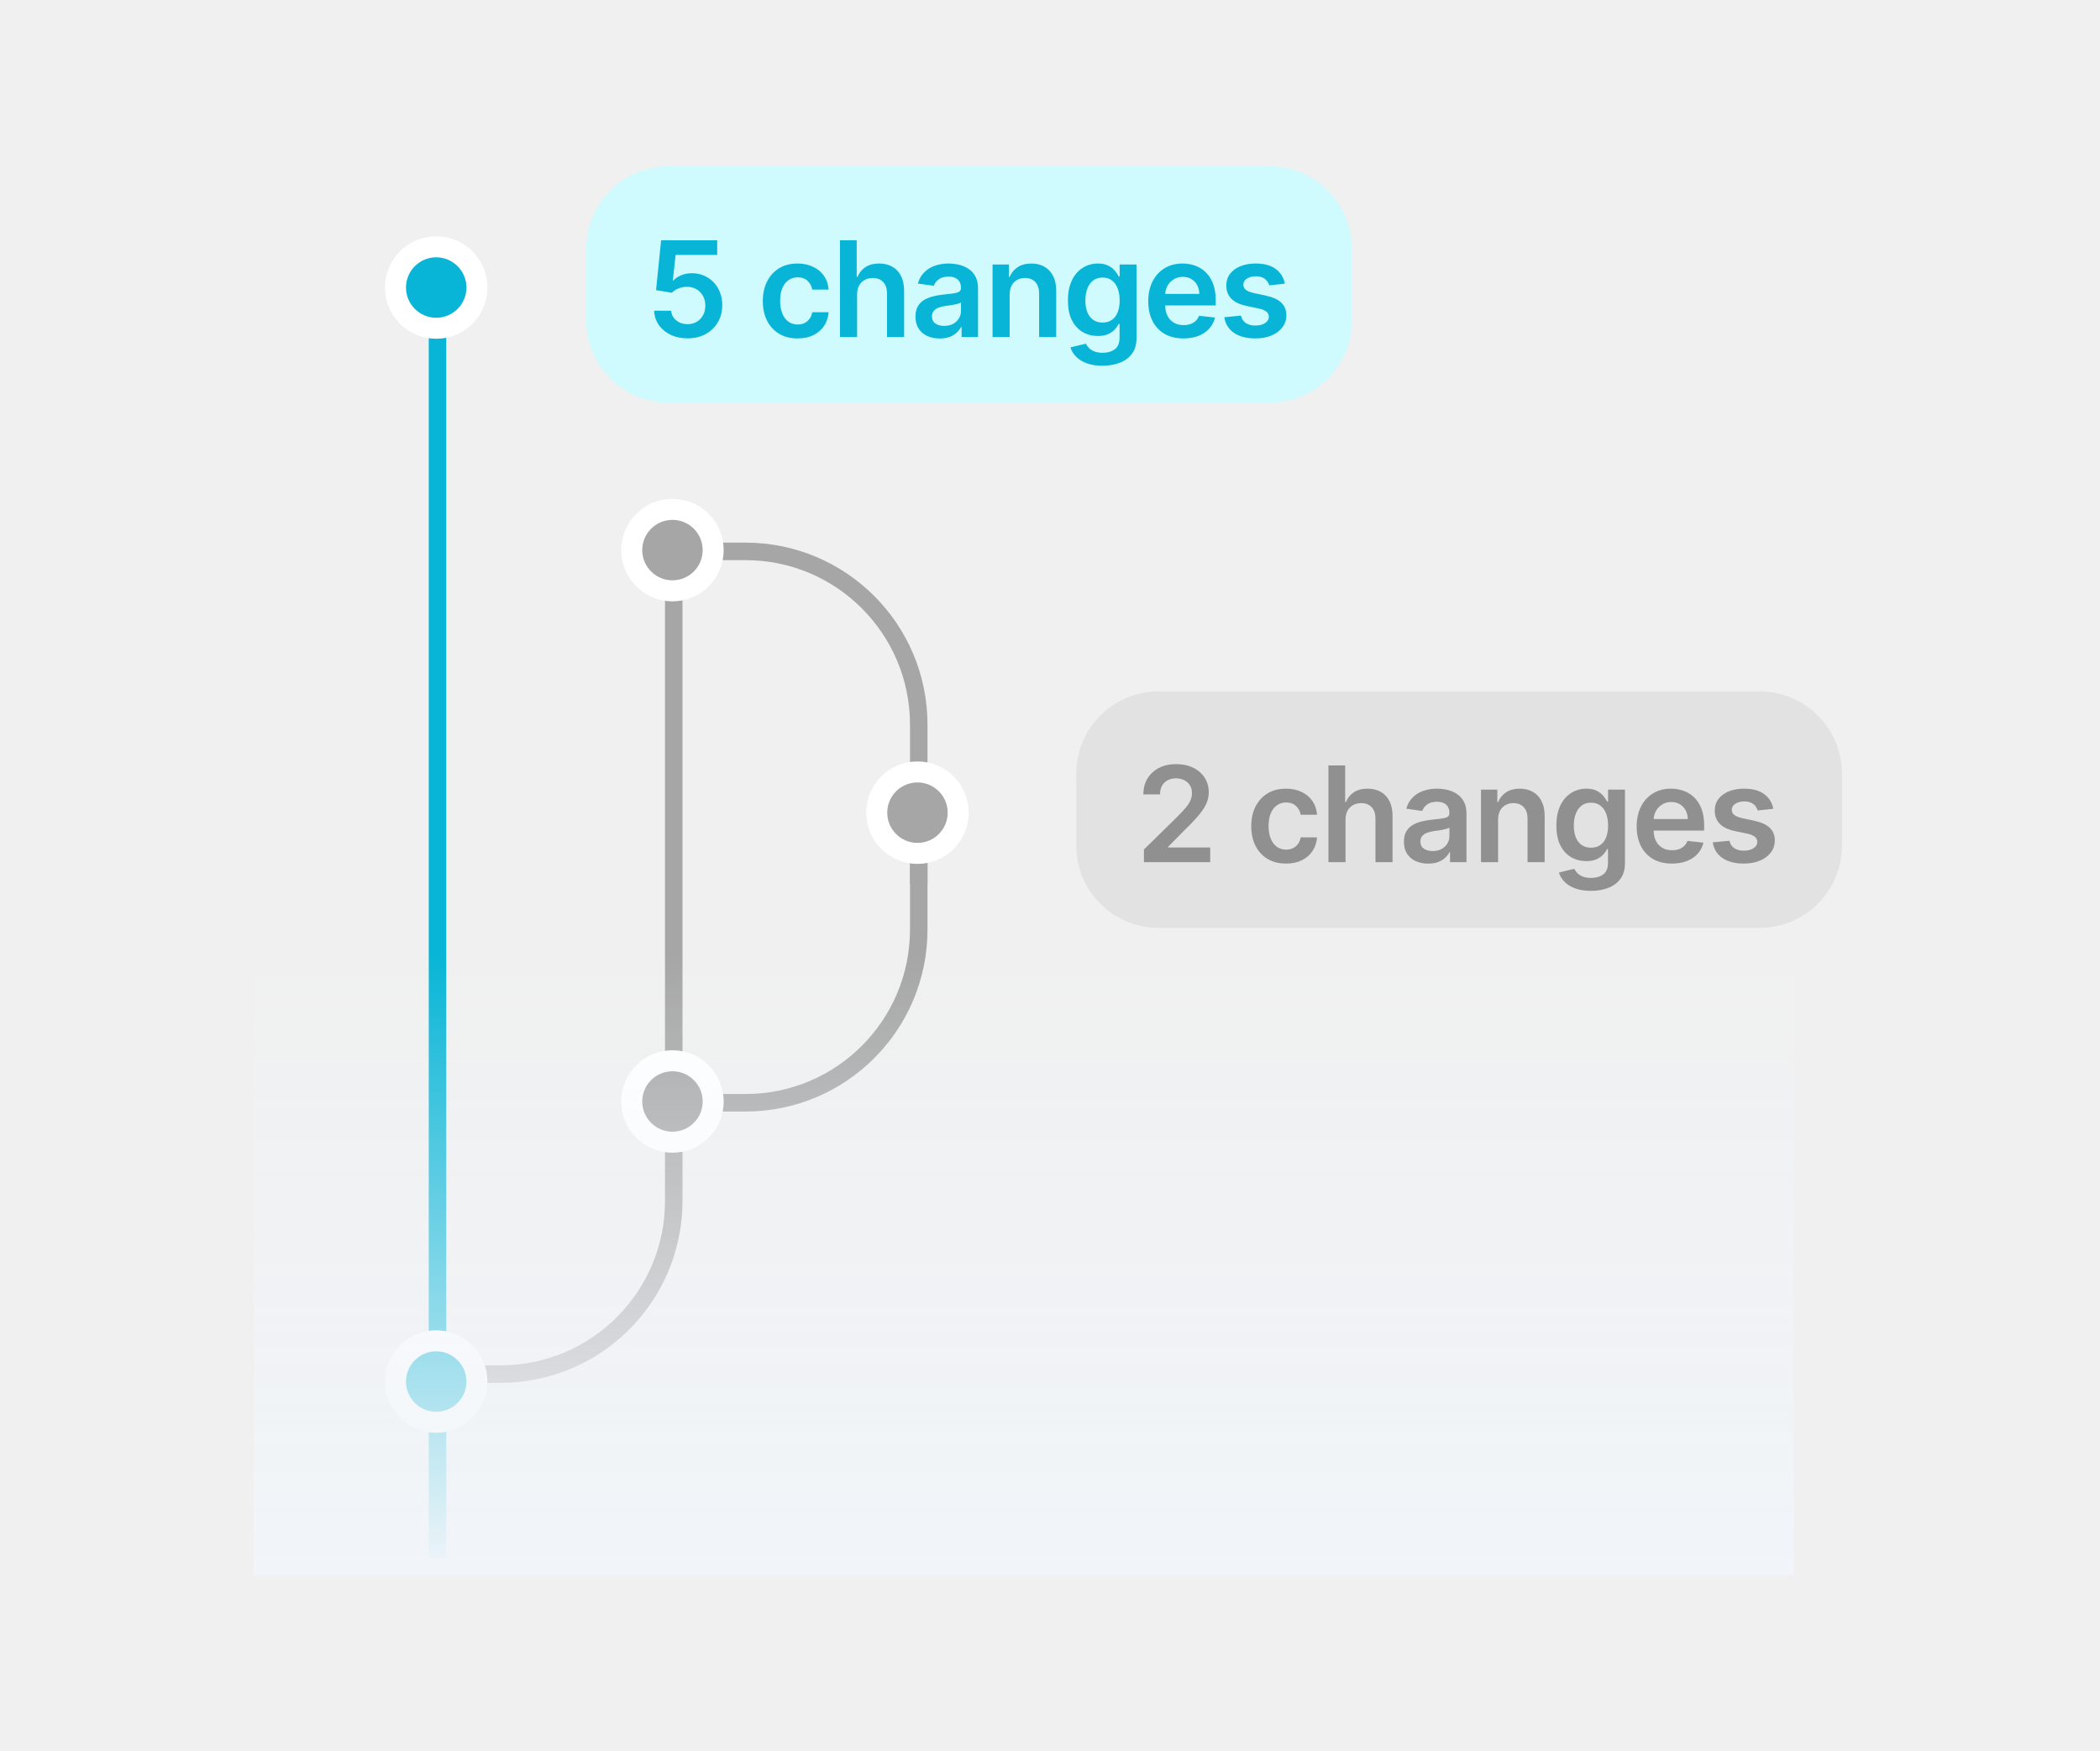
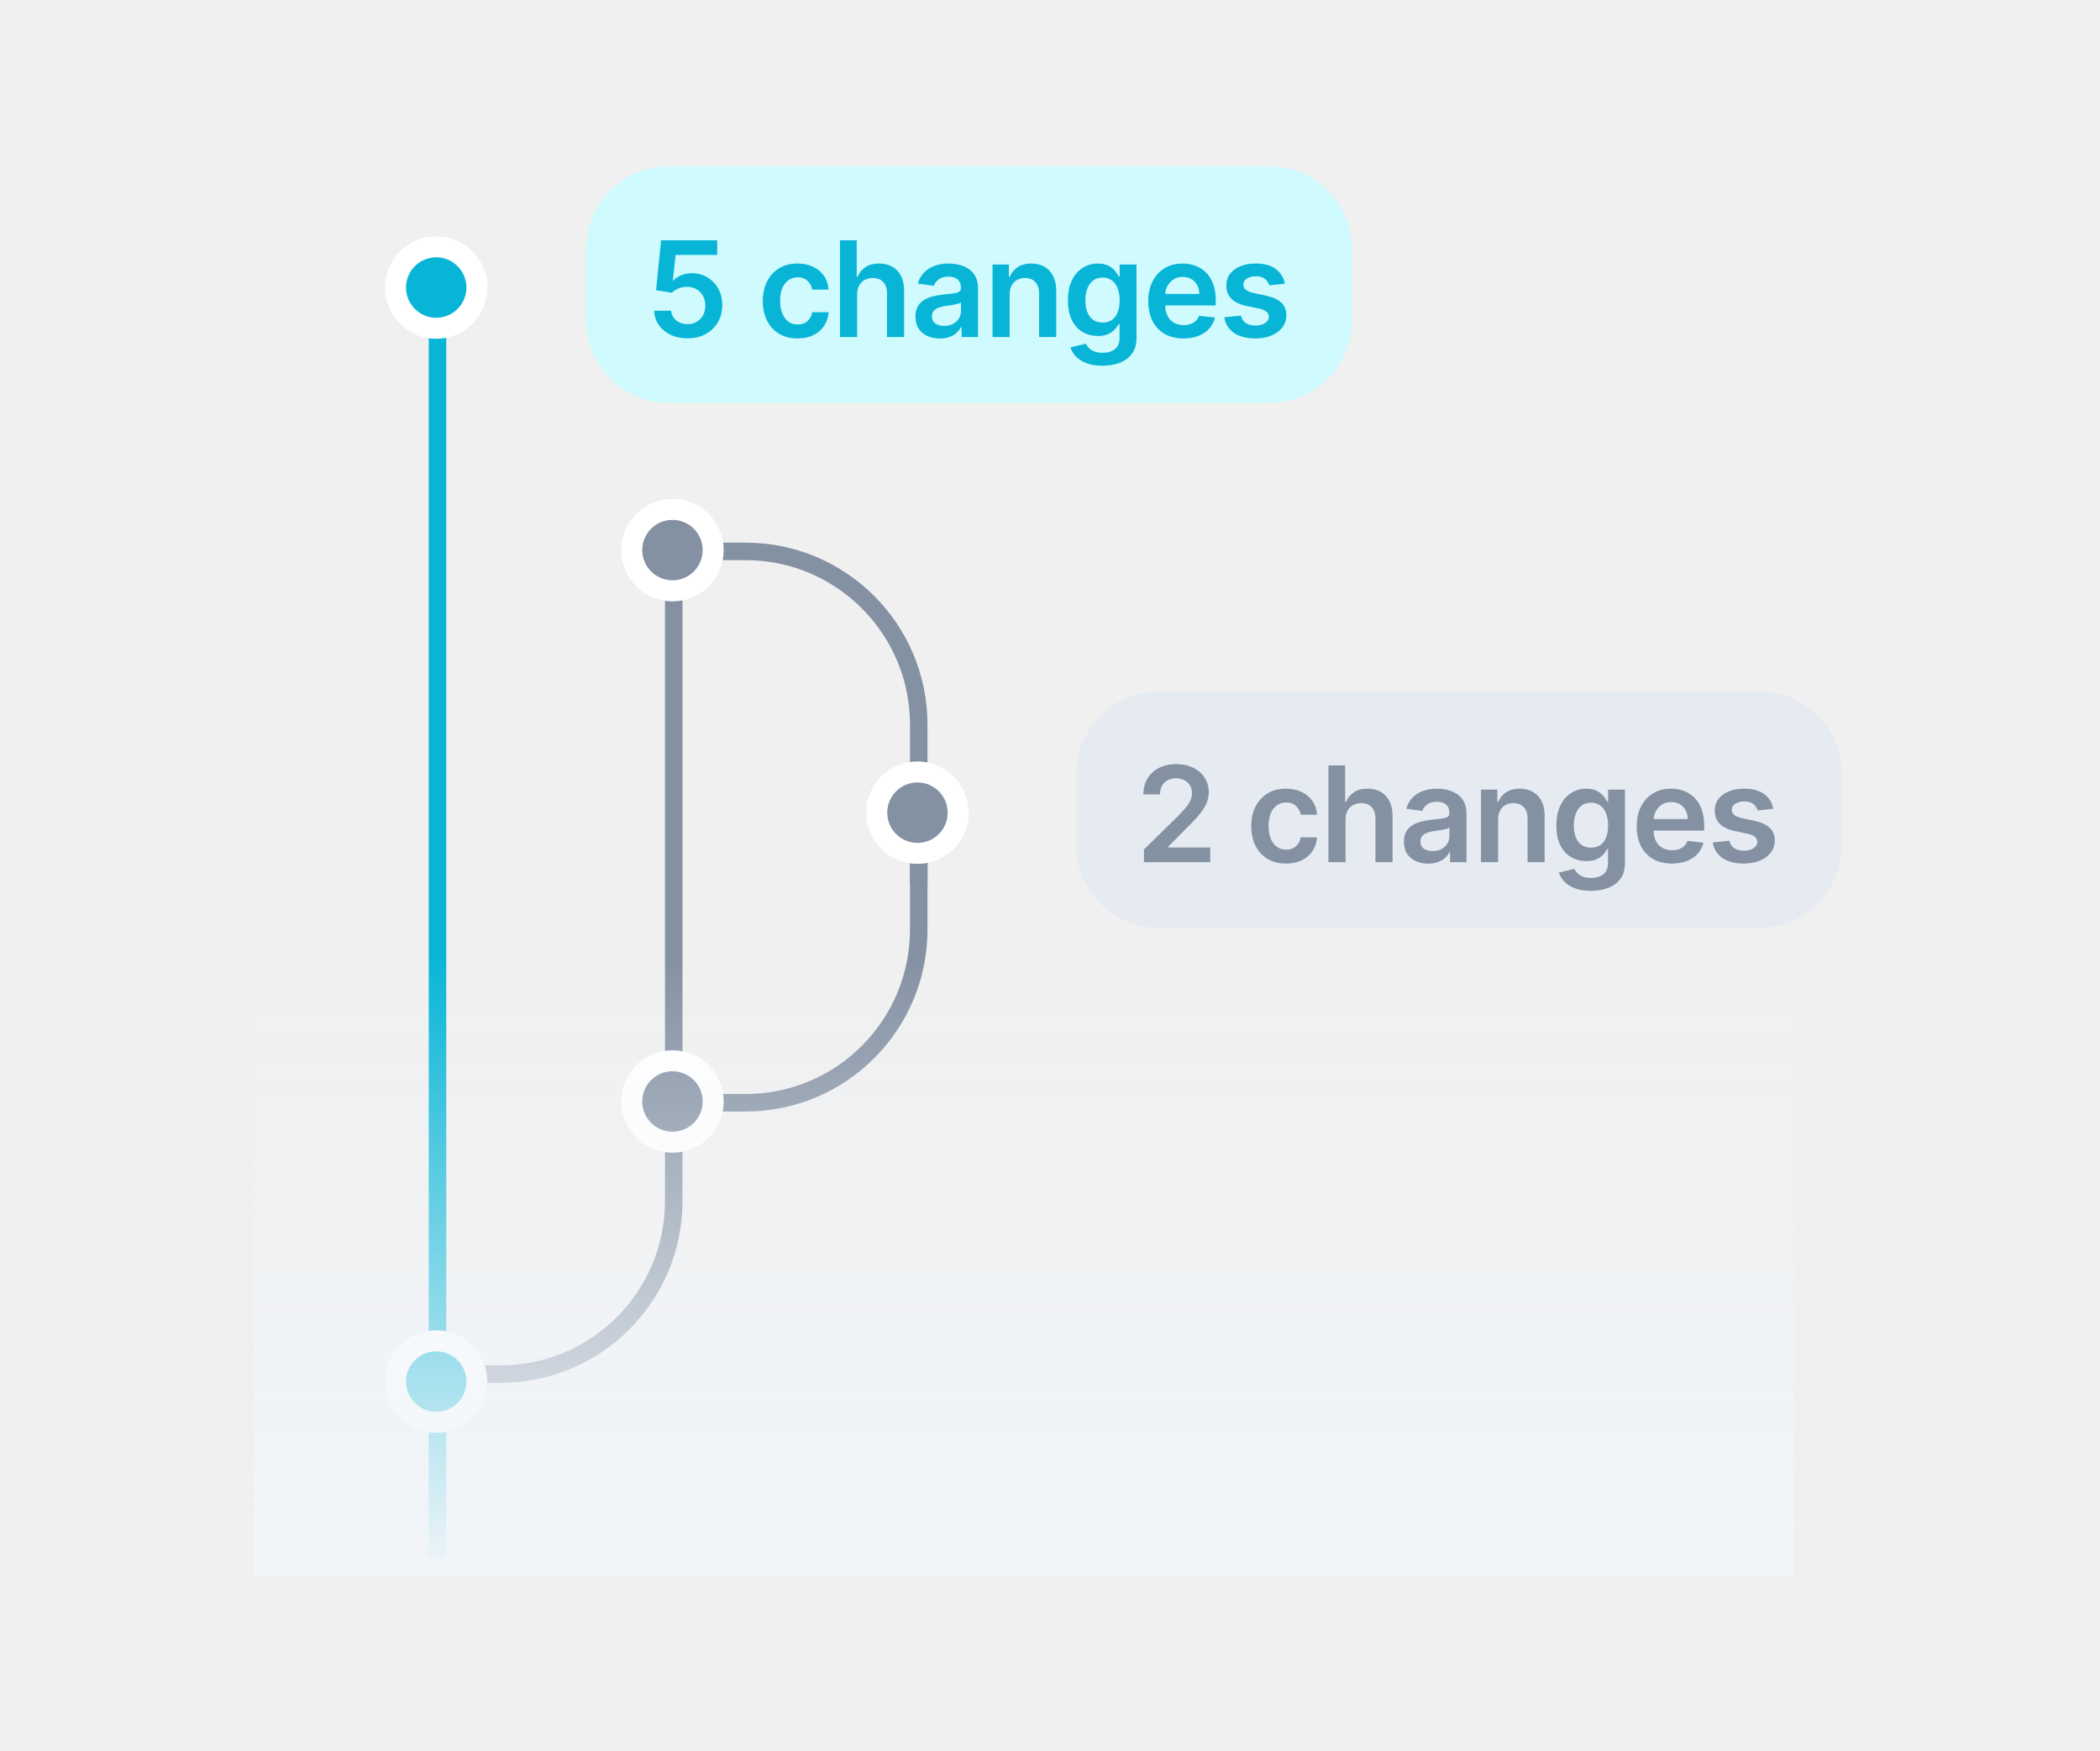
<svg xmlns="http://www.w3.org/2000/svg" width="240" height="200" viewBox="0 0 240 200" fill="none">
  <rect x="67" y="19" width="87.507" height="27.013" rx="9.406" fill="#CFFAFE" />
  <path d="M78.577 38.658C77.858 38.658 77.214 38.523 76.646 38.253C76.077 37.98 75.626 37.605 75.291 37.13C74.96 36.656 74.784 36.112 74.762 35.501H76.705C76.741 35.954 76.937 36.325 77.293 36.612C77.649 36.897 78.077 37.039 78.577 37.039C78.969 37.039 79.318 36.949 79.624 36.769C79.93 36.589 80.171 36.339 80.347 36.019C80.523 35.699 80.61 35.334 80.606 34.924C80.61 34.506 80.522 34.136 80.342 33.812C80.162 33.488 79.915 33.235 79.603 33.051C79.29 32.864 78.93 32.771 78.523 32.771C78.192 32.767 77.867 32.828 77.547 32.954C77.227 33.08 76.973 33.245 76.786 33.45L74.978 33.154L75.556 27.456H81.966V29.128H77.212L76.894 32.058H76.959C77.164 31.817 77.453 31.618 77.827 31.459C78.201 31.298 78.612 31.217 79.058 31.217C79.727 31.217 80.324 31.375 80.849 31.692C81.374 32.004 81.788 32.436 82.09 32.986C82.392 33.537 82.543 34.166 82.543 34.875C82.543 35.605 82.374 36.256 82.036 36.828C81.702 37.397 81.236 37.845 80.639 38.172C80.045 38.496 79.358 38.658 78.577 38.658ZM91.149 38.668C90.322 38.668 89.611 38.487 89.018 38.123C88.428 37.76 87.973 37.258 87.653 36.618C87.336 35.974 87.178 35.233 87.178 34.395C87.178 33.553 87.34 32.81 87.663 32.166C87.987 31.519 88.444 31.015 89.034 30.655C89.627 30.292 90.329 30.11 91.138 30.11C91.811 30.11 92.406 30.235 92.924 30.483C93.446 30.727 93.861 31.075 94.171 31.524C94.48 31.97 94.656 32.492 94.7 33.089H92.832C92.757 32.69 92.577 32.357 92.293 32.091C92.012 31.821 91.636 31.686 91.165 31.686C90.766 31.686 90.415 31.794 90.113 32.01C89.811 32.222 89.575 32.528 89.406 32.927C89.241 33.326 89.158 33.805 89.158 34.362C89.158 34.927 89.241 35.413 89.406 35.819C89.572 36.222 89.804 36.533 90.102 36.753C90.404 36.969 90.759 37.077 91.165 37.077C91.453 37.077 91.71 37.023 91.937 36.915C92.167 36.803 92.359 36.643 92.514 36.434C92.669 36.226 92.775 35.972 92.832 35.674H94.7C94.653 36.26 94.48 36.78 94.181 37.233C93.883 37.683 93.476 38.035 92.962 38.291C92.448 38.542 91.843 38.668 91.149 38.668ZM97.953 33.65V38.507H95.999V27.456H97.91V31.627H98.007C98.201 31.159 98.501 30.79 98.908 30.521C99.318 30.247 99.84 30.11 100.473 30.11C101.048 30.11 101.55 30.231 101.978 30.472C102.406 30.713 102.737 31.066 102.971 31.53C103.208 31.994 103.327 32.56 103.327 33.229V38.507H101.374V33.532C101.374 32.974 101.23 32.54 100.942 32.231C100.658 31.918 100.259 31.762 99.744 31.762C99.399 31.762 99.09 31.837 98.816 31.988C98.546 32.136 98.334 32.35 98.179 32.63C98.028 32.911 97.953 33.251 97.953 33.65ZM107.399 38.674C106.874 38.674 106.401 38.58 105.98 38.393C105.563 38.203 105.232 37.922 104.987 37.551C104.746 37.181 104.626 36.724 104.626 36.181C104.626 35.713 104.712 35.327 104.885 35.021C105.057 34.715 105.293 34.47 105.592 34.287C105.89 34.103 106.227 33.965 106.601 33.871C106.978 33.774 107.369 33.704 107.772 33.661C108.257 33.611 108.651 33.566 108.953 33.526C109.255 33.483 109.475 33.418 109.612 33.332C109.752 33.242 109.822 33.103 109.822 32.916V32.884C109.822 32.477 109.702 32.163 109.461 31.94C109.219 31.717 108.872 31.605 108.419 31.605C107.941 31.605 107.561 31.709 107.281 31.918C107.004 32.127 106.817 32.373 106.719 32.657L104.896 32.398C105.039 31.895 105.277 31.474 105.608 31.136C105.939 30.794 106.343 30.538 106.822 30.369C107.3 30.197 107.829 30.11 108.408 30.11C108.808 30.11 109.205 30.157 109.601 30.251C109.997 30.344 110.358 30.499 110.685 30.715C111.013 30.927 111.275 31.217 111.473 31.584C111.675 31.951 111.775 32.409 111.775 32.959V38.507H109.898V37.368H109.833C109.714 37.598 109.547 37.814 109.331 38.015C109.119 38.213 108.851 38.373 108.527 38.496C108.207 38.614 107.831 38.674 107.399 38.674ZM107.906 37.238C108.299 37.238 108.639 37.161 108.926 37.006C109.214 36.848 109.435 36.639 109.59 36.38C109.748 36.121 109.827 35.839 109.827 35.533V34.557C109.766 34.607 109.662 34.654 109.514 34.697C109.371 34.74 109.209 34.778 109.029 34.81C108.849 34.843 108.671 34.871 108.495 34.897C108.318 34.922 108.165 34.943 108.036 34.961C107.745 35.001 107.484 35.066 107.254 35.156C107.023 35.246 106.842 35.371 106.709 35.533C106.576 35.692 106.509 35.897 106.509 36.148C106.509 36.508 106.64 36.78 106.903 36.963C107.165 37.147 107.5 37.238 107.906 37.238ZM115.389 33.65V38.507H113.436V30.218H115.303V31.627H115.4C115.59 31.163 115.894 30.794 116.312 30.521C116.732 30.247 117.252 30.11 117.871 30.11C118.443 30.11 118.941 30.233 119.366 30.477C119.794 30.722 120.125 31.076 120.358 31.54C120.596 32.004 120.713 32.567 120.709 33.229V38.507H118.756V33.532C118.756 32.977 118.612 32.544 118.324 32.231C118.04 31.918 117.646 31.762 117.143 31.762C116.801 31.762 116.497 31.837 116.231 31.988C115.968 32.136 115.761 32.35 115.61 32.63C115.463 32.911 115.389 33.251 115.389 33.65ZM125.995 41.787C125.294 41.787 124.691 41.692 124.188 41.501C123.684 41.314 123.28 41.062 122.974 40.746C122.668 40.429 122.456 40.078 122.337 39.694L124.096 39.267C124.175 39.429 124.29 39.589 124.441 39.748C124.593 39.909 124.796 40.042 125.051 40.147C125.31 40.255 125.636 40.309 126.028 40.309C126.582 40.309 127.04 40.174 127.404 39.904C127.767 39.638 127.949 39.199 127.949 38.587V37.017H127.852C127.751 37.219 127.603 37.425 127.409 37.638C127.219 37.85 126.965 38.028 126.648 38.172C126.335 38.316 125.941 38.388 125.467 38.388C124.83 38.388 124.253 38.239 123.735 37.94C123.22 37.638 122.81 37.188 122.504 36.591C122.202 35.99 122.051 35.238 122.051 34.336C122.051 33.425 122.202 32.657 122.504 32.031C122.81 31.402 123.222 30.925 123.74 30.602C124.258 30.274 124.835 30.11 125.472 30.11C125.958 30.11 126.357 30.193 126.67 30.359C126.986 30.521 127.238 30.717 127.425 30.947C127.612 31.174 127.754 31.387 127.852 31.589H127.96V30.218H129.886V38.641C129.886 39.35 129.717 39.936 129.379 40.4C129.041 40.864 128.578 41.212 127.992 41.442C127.406 41.672 126.74 41.787 125.995 41.787ZM126.012 36.855C126.425 36.855 126.778 36.755 127.069 36.553C127.361 36.352 127.582 36.062 127.733 35.684C127.884 35.307 127.96 34.853 127.96 34.325C127.96 33.803 127.884 33.346 127.733 32.954C127.585 32.562 127.366 32.258 127.075 32.042C126.787 31.823 126.433 31.713 126.012 31.713C125.576 31.713 125.213 31.826 124.922 32.053C124.63 32.28 124.411 32.591 124.263 32.986C124.116 33.379 124.042 33.825 124.042 34.325C124.042 34.832 124.116 35.276 124.263 35.657C124.414 36.035 124.636 36.33 124.927 36.542C125.222 36.751 125.584 36.855 126.012 36.855ZM135.253 38.668C134.422 38.668 133.704 38.496 133.1 38.15C132.499 37.801 132.037 37.309 131.713 36.672C131.39 36.032 131.228 35.278 131.228 34.411C131.228 33.558 131.39 32.81 131.713 32.166C132.041 31.519 132.498 31.015 133.084 30.655C133.67 30.292 134.359 30.11 135.151 30.11C135.661 30.11 136.143 30.193 136.597 30.359C137.053 30.521 137.456 30.772 137.805 31.114C138.158 31.456 138.435 31.891 138.636 32.42C138.838 32.945 138.938 33.571 138.938 34.298V34.897H132.145V33.58H137.066C137.062 33.206 136.982 32.873 136.823 32.582C136.665 32.287 136.444 32.055 136.16 31.886C135.879 31.717 135.552 31.632 135.177 31.632C134.778 31.632 134.427 31.729 134.125 31.924C133.823 32.114 133.588 32.366 133.418 32.679C133.253 32.988 133.168 33.328 133.165 33.699V34.848C133.165 35.33 133.253 35.744 133.429 36.089C133.605 36.431 133.852 36.694 134.168 36.877C134.485 37.057 134.856 37.147 135.28 37.147C135.564 37.147 135.821 37.107 136.052 37.028C136.282 36.945 136.482 36.825 136.651 36.666C136.82 36.508 136.947 36.312 137.034 36.078L138.857 36.283C138.742 36.765 138.523 37.186 138.199 37.546C137.879 37.902 137.469 38.179 136.969 38.377C136.469 38.571 135.897 38.668 135.253 38.668ZM146.838 32.409L145.057 32.603C145.007 32.423 144.918 32.254 144.793 32.096C144.67 31.938 144.505 31.81 144.296 31.713C144.088 31.616 143.832 31.567 143.53 31.567C143.123 31.567 142.782 31.655 142.505 31.832C142.231 32.008 142.096 32.236 142.1 32.517C142.096 32.758 142.185 32.954 142.364 33.105C142.548 33.256 142.85 33.38 143.271 33.477L144.685 33.78C145.469 33.949 146.052 34.217 146.433 34.584C146.818 34.951 147.012 35.431 147.016 36.024C147.012 36.546 146.859 37.006 146.557 37.406C146.258 37.801 145.843 38.111 145.311 38.334C144.778 38.557 144.167 38.668 143.476 38.668C142.462 38.668 141.645 38.456 141.026 38.032C140.408 37.604 140.039 37.008 139.92 36.246L141.825 36.062C141.911 36.436 142.095 36.719 142.375 36.909C142.656 37.1 143.021 37.195 143.471 37.195C143.935 37.195 144.307 37.1 144.588 36.909C144.872 36.719 145.014 36.483 145.014 36.202C145.014 35.965 144.922 35.769 144.739 35.614C144.559 35.46 144.278 35.341 143.897 35.258L142.483 34.961C141.688 34.796 141.1 34.517 140.719 34.125C140.337 33.729 140.149 33.229 140.152 32.625C140.149 32.114 140.287 31.672 140.568 31.298C140.852 30.92 141.246 30.628 141.749 30.423C142.257 30.215 142.841 30.11 143.503 30.11C144.474 30.11 145.239 30.317 145.796 30.731C146.357 31.145 146.705 31.704 146.838 32.409Z" fill="#08B5D6" />
  <path d="M50 178L50 33" stroke="#08B5D6" stroke-width="2" />
-   <path d="M77 63L77 137.201C77 148.136 68.136 157 57.201 157L52 157" stroke="#a6a6a6" stroke-width="2" />
+   <path d="M77 63L77 137.201C77 148.136 68.136 157 57.201 157L52 157" stroke="#8491A3" stroke-width="2" />
  <circle cx="49.853" cy="157.853" r="4.653" fill="#08B5D6" stroke="white" stroke-width="2.4" />
  <circle cx="49.853" cy="32.853" r="4.653" fill="#08B5D6" stroke="white" stroke-width="2.4" />
-   <path d="M105 97L105 106.201C105 117.136 96.136 126 85.201 126L78 126" stroke="#a6a6a6" stroke-width="2" />
-   <path d="M105 101L105 82.799C105 71.864 96.136 63 85.201 63L78 63" stroke="#a6a6a6" stroke-width="2" />
-   <circle cx="76.853" cy="125.853" r="4.653" fill="#a6a6a6" stroke="white" stroke-width="2.4" />
-   <circle cx="76.853" cy="62.853" r="4.653" fill="#a6a6a6" stroke="white" stroke-width="2.4" />
-   <circle cx="104.853" cy="92.853" r="4.653" fill="#a6a6a6" stroke="white" stroke-width="2.4" />
-   <g opacity="0.4">
-     <rect x="123" y="79" width="87.507" height="27.013" rx="9.406" fill="#cccccc" />
-     <path d="M130.735 98.507V97.06L134.572 93.299C134.939 92.929 135.245 92.6 135.489 92.312C135.734 92.024 135.917 91.745 136.04 91.476C136.162 91.206 136.223 90.918 136.223 90.612C136.223 90.263 136.144 89.965 135.986 89.717C135.827 89.465 135.61 89.27 135.333 89.134C135.056 88.997 134.741 88.929 134.388 88.929C134.025 88.929 133.707 89.004 133.433 89.155C133.16 89.303 132.948 89.513 132.797 89.787C132.649 90.06 132.575 90.386 132.575 90.763H130.671C130.671 90.062 130.831 89.452 131.151 88.934C131.471 88.416 131.912 88.015 132.473 87.731C133.038 87.447 133.685 87.305 134.415 87.305C135.156 87.305 135.808 87.443 136.369 87.72C136.93 87.997 137.365 88.377 137.675 88.859C137.988 89.341 138.144 89.891 138.144 90.51C138.144 90.924 138.065 91.33 137.907 91.729C137.748 92.129 137.47 92.571 137.07 93.057C136.675 93.542 136.119 94.13 135.403 94.821L133.498 96.758V96.834H138.311V98.507H130.735ZM146.971 98.668C146.144 98.668 145.433 98.487 144.84 98.123C144.25 97.76 143.795 97.258 143.474 96.618C143.158 95.974 143 95.233 143 94.395C143 93.553 143.161 92.81 143.485 92.166C143.809 91.519 144.266 91.015 144.856 90.656C145.449 90.292 146.151 90.111 146.96 90.111C147.633 90.111 148.228 90.235 148.746 90.483C149.268 90.727 149.683 91.075 149.993 91.524C150.302 91.97 150.478 92.492 150.521 93.089H148.654C148.579 92.69 148.399 92.357 148.115 92.091C147.834 91.821 147.458 91.686 146.987 91.686C146.588 91.686 146.237 91.794 145.935 92.01C145.633 92.222 145.397 92.528 145.228 92.927C145.063 93.326 144.98 93.805 144.98 94.362C144.98 94.927 145.063 95.413 145.228 95.819C145.394 96.222 145.626 96.533 145.924 96.753C146.226 96.969 146.581 97.077 146.987 97.077C147.275 97.077 147.532 97.023 147.759 96.915C147.989 96.803 148.181 96.643 148.336 96.434C148.491 96.226 148.597 95.972 148.654 95.674H150.521C150.475 96.26 150.302 96.78 150.003 97.233C149.705 97.683 149.298 98.035 148.784 98.291C148.27 98.542 147.665 98.668 146.971 98.668ZM153.775 93.65V98.507H151.821V87.456H153.732V91.627H153.829C154.023 91.159 154.323 90.79 154.73 90.521C155.14 90.247 155.662 90.111 156.295 90.111C156.87 90.111 157.372 90.231 157.8 90.472C158.228 90.713 158.559 91.066 158.793 91.53C159.03 91.994 159.149 92.56 159.149 93.229V98.507H157.196V93.531C157.196 92.974 157.052 92.54 156.764 92.231C156.48 91.918 156.081 91.762 155.566 91.762C155.221 91.762 154.911 91.837 154.638 91.988C154.368 92.136 154.156 92.35 154.001 92.63C153.85 92.911 153.775 93.251 153.775 93.65ZM163.221 98.674C162.696 98.674 162.223 98.58 161.802 98.393C161.385 98.203 161.054 97.922 160.809 97.551C160.568 97.181 160.448 96.724 160.448 96.181C160.448 95.713 160.534 95.326 160.707 95.021C160.879 94.715 161.115 94.47 161.414 94.287C161.712 94.103 162.049 93.965 162.423 93.871C162.8 93.774 163.191 93.704 163.594 93.661C164.079 93.611 164.473 93.566 164.775 93.526C165.077 93.483 165.297 93.418 165.434 93.332C165.574 93.242 165.644 93.103 165.644 92.916V92.884C165.644 92.478 165.523 92.163 165.282 91.94C165.041 91.717 164.694 91.605 164.241 91.605C163.763 91.605 163.383 91.71 163.103 91.918C162.826 92.127 162.638 92.373 162.541 92.657L160.718 92.398C160.861 91.895 161.099 91.474 161.43 91.136C161.761 90.794 162.165 90.538 162.644 90.37C163.122 90.197 163.651 90.111 164.23 90.111C164.63 90.111 165.027 90.157 165.423 90.251C165.818 90.344 166.18 90.499 166.507 90.715C166.835 90.927 167.097 91.217 167.295 91.584C167.497 91.951 167.597 92.409 167.597 92.96V98.507H165.72V97.368H165.655C165.536 97.598 165.369 97.814 165.153 98.015C164.941 98.213 164.673 98.373 164.349 98.496C164.029 98.614 163.653 98.674 163.221 98.674ZM163.728 97.238C164.121 97.238 164.46 97.161 164.748 97.006C165.036 96.848 165.257 96.639 165.412 96.38C165.57 96.121 165.649 95.839 165.649 95.533V94.557C165.588 94.607 165.484 94.654 165.336 94.697C165.193 94.74 165.031 94.778 164.851 94.81C164.671 94.843 164.493 94.871 164.317 94.897C164.14 94.922 163.987 94.943 163.858 94.961C163.567 95.001 163.306 95.066 163.076 95.156C162.845 95.246 162.664 95.371 162.531 95.533C162.397 95.692 162.331 95.897 162.331 96.148C162.331 96.508 162.462 96.78 162.725 96.963C162.987 97.147 163.322 97.238 163.728 97.238ZM171.211 93.65V98.507H169.257V90.218H171.124V91.627H171.222C171.412 91.163 171.716 90.794 172.133 90.521C172.554 90.247 173.074 90.111 173.693 90.111C174.265 90.111 174.763 90.233 175.188 90.477C175.616 90.722 175.947 91.076 176.18 91.54C176.418 92.004 176.535 92.567 176.531 93.229V98.507H174.578V93.531C174.578 92.978 174.434 92.544 174.146 92.231C173.862 91.918 173.468 91.762 172.964 91.762C172.623 91.762 172.319 91.837 172.053 91.988C171.79 92.136 171.583 92.35 171.432 92.63C171.285 92.911 171.211 93.251 171.211 93.65ZM181.817 101.787C181.116 101.787 180.513 101.692 180.01 101.501C179.506 101.314 179.101 101.062 178.796 100.746C178.49 100.429 178.278 100.078 178.159 99.694L179.918 99.267C179.997 99.429 180.112 99.589 180.263 99.748C180.414 99.909 180.618 100.042 180.873 100.147C181.132 100.255 181.458 100.309 181.85 100.309C182.404 100.309 182.862 100.174 183.226 99.904C183.589 99.638 183.771 99.199 183.771 98.587V97.017H183.674C183.573 97.219 183.425 97.425 183.231 97.638C183.04 97.85 182.787 98.028 182.47 98.172C182.157 98.316 181.763 98.388 181.289 98.388C180.652 98.388 180.075 98.239 179.556 97.94C179.042 97.638 178.632 97.188 178.326 96.591C178.024 95.99 177.873 95.238 177.873 94.335C177.873 93.425 178.024 92.657 178.326 92.031C178.632 91.402 179.044 90.925 179.562 90.602C180.08 90.274 180.657 90.111 181.294 90.111C181.78 90.111 182.179 90.193 182.492 90.359C182.808 90.521 183.06 90.717 183.247 90.947C183.434 91.174 183.576 91.388 183.674 91.589H183.781V90.218H185.708V98.641C185.708 99.35 185.539 99.936 185.201 100.4C184.862 100.864 184.4 101.212 183.814 101.442C183.227 101.672 182.562 101.787 181.817 101.787ZM181.834 96.855C182.247 96.855 182.6 96.755 182.891 96.553C183.183 96.352 183.404 96.062 183.555 95.684C183.706 95.307 183.781 94.853 183.781 94.325C183.781 93.803 183.706 93.346 183.555 92.954C183.407 92.562 183.188 92.258 182.897 92.042C182.609 91.823 182.254 91.713 181.834 91.713C181.398 91.713 181.035 91.826 180.744 92.053C180.452 92.28 180.233 92.591 180.085 92.987C179.938 93.379 179.864 93.825 179.864 94.325C179.864 94.832 179.938 95.276 180.085 95.657C180.236 96.035 180.458 96.33 180.749 96.542C181.044 96.751 181.405 96.855 181.834 96.855ZM191.075 98.668C190.244 98.668 189.526 98.496 188.922 98.15C188.321 97.801 187.859 97.309 187.535 96.672C187.212 96.032 187.05 95.278 187.05 94.411C187.05 93.558 187.212 92.81 187.535 92.166C187.863 91.519 188.319 91.015 188.906 90.656C189.492 90.292 190.181 90.111 190.972 90.111C191.483 90.111 191.965 90.193 192.419 90.359C192.875 90.521 193.278 90.772 193.627 91.114C193.98 91.456 194.257 91.891 194.458 92.42C194.66 92.945 194.76 93.571 194.76 94.298V94.897H187.967V93.58H192.888C192.884 93.206 192.803 92.873 192.645 92.582C192.487 92.287 192.266 92.055 191.981 91.886C191.701 91.717 191.374 91.632 190.999 91.632C190.6 91.632 190.249 91.729 189.947 91.924C189.645 92.114 189.409 92.366 189.24 92.679C189.075 92.988 188.99 93.328 188.987 93.699V94.848C188.987 95.33 189.075 95.744 189.251 96.089C189.427 96.431 189.674 96.694 189.99 96.877C190.307 97.057 190.677 97.147 191.102 97.147C191.386 97.147 191.643 97.107 191.874 97.028C192.104 96.945 192.303 96.825 192.473 96.666C192.642 96.508 192.769 96.312 192.856 96.078L194.679 96.283C194.564 96.765 194.345 97.186 194.021 97.546C193.701 97.902 193.291 98.179 192.791 98.377C192.291 98.571 191.719 98.668 191.075 98.668ZM202.66 92.409L200.879 92.603C200.829 92.424 200.74 92.254 200.615 92.096C200.492 91.938 200.327 91.81 200.118 91.713C199.909 91.616 199.654 91.567 199.352 91.567C198.945 91.567 198.604 91.656 198.327 91.832C198.053 92.008 197.918 92.237 197.922 92.517C197.918 92.758 198.007 92.954 198.186 93.105C198.37 93.256 198.672 93.38 199.093 93.478L200.507 93.78C201.291 93.949 201.874 94.217 202.255 94.584C202.64 94.951 202.834 95.431 202.838 96.024C202.834 96.546 202.681 97.006 202.379 97.406C202.08 97.801 201.665 98.111 201.133 98.334C200.6 98.557 199.989 98.668 199.298 98.668C198.283 98.668 197.467 98.456 196.848 98.032C196.229 97.604 195.861 97.008 195.742 96.246L197.647 96.062C197.733 96.436 197.917 96.719 198.197 96.909C198.478 97.1 198.843 97.195 199.293 97.195C199.757 97.195 200.129 97.1 200.409 96.909C200.694 96.719 200.836 96.483 200.836 96.202C200.836 95.965 200.744 95.769 200.561 95.614C200.381 95.46 200.1 95.341 199.719 95.258L198.305 94.961C197.51 94.796 196.922 94.517 196.541 94.125C196.159 93.729 195.97 93.229 195.974 92.625C195.97 92.114 196.109 91.672 196.39 91.298C196.674 90.92 197.068 90.629 197.571 90.423C198.078 90.215 198.663 90.111 199.325 90.111C200.296 90.111 201.061 90.317 201.618 90.731C202.179 91.145 202.526 91.704 202.66 92.409Z" fill="black" />
-   </g>
+   <path d="M105 97L105 106.201C105 117.136 96.136 126 85.201 126L78 126" stroke="#8491A3" stroke-width="2" />
+   <path d="M105 101L105 82.799C105 71.864 96.136 63 85.201 63L78 63" stroke="#8491A3" stroke-width="2" />
+   <circle cx="76.853" cy="125.853" r="4.653" fill="#8491A3" stroke="white" stroke-width="2.4" />
+   <circle cx="76.853" cy="62.853" r="4.653" fill="#8491A3" stroke="white" stroke-width="2.4" />
+   <circle cx="104.853" cy="92.853" r="4.653" fill="#8491A3" stroke="white" stroke-width="2.4" />
+   <rect x="123" y="79" width="87.507" height="27.013" rx="9.406" fill="#E6EBF2" />
+   <path d="M130.735 98.507V97.06L134.572 93.299C134.939 92.929 135.245 92.6 135.489 92.312C135.734 92.024 135.917 91.745 136.04 91.476C136.162 91.206 136.223 90.918 136.223 90.612C136.223 90.263 136.144 89.965 135.986 89.717C135.827 89.465 135.61 89.27 135.333 89.134C135.056 88.997 134.741 88.929 134.388 88.929C134.025 88.929 133.707 89.004 133.433 89.155C133.16 89.303 132.948 89.513 132.797 89.787C132.649 90.06 132.575 90.386 132.575 90.763H130.671C130.671 90.062 130.831 89.452 131.151 88.934C131.471 88.416 131.912 88.015 132.473 87.731C133.038 87.447 133.685 87.305 134.415 87.305C135.156 87.305 135.808 87.443 136.369 87.72C136.93 87.997 137.365 88.377 137.675 88.859C137.988 89.341 138.144 89.891 138.144 90.51C138.144 90.924 138.065 91.33 137.907 91.729C137.748 92.129 137.47 92.571 137.07 93.057C136.675 93.542 136.119 94.13 135.403 94.821L133.498 96.758V96.834H138.311V98.507H130.735ZM146.971 98.668C146.144 98.668 145.433 98.487 144.84 98.123C144.25 97.76 143.795 97.258 143.474 96.618C143.158 95.974 143 95.233 143 94.395C143 93.553 143.161 92.81 143.485 92.166C143.809 91.519 144.266 91.015 144.856 90.656C145.449 90.292 146.151 90.111 146.96 90.111C147.633 90.111 148.228 90.235 148.746 90.483C149.268 90.727 149.683 91.075 149.993 91.524C150.302 91.97 150.478 92.492 150.521 93.089H148.654C148.579 92.69 148.399 92.357 148.115 92.091C147.834 91.821 147.458 91.686 146.987 91.686C146.588 91.686 146.237 91.794 145.935 92.01C145.633 92.222 145.397 92.528 145.228 92.927C145.063 93.326 144.98 93.805 144.98 94.362C144.98 94.927 145.063 95.413 145.228 95.819C145.394 96.222 145.626 96.533 145.924 96.753C146.226 96.969 146.581 97.077 146.987 97.077C147.275 97.077 147.532 97.023 147.759 96.915C147.989 96.803 148.181 96.643 148.336 96.434C148.491 96.226 148.597 95.972 148.654 95.674H150.521C150.475 96.26 150.302 96.78 150.003 97.233C149.705 97.683 149.298 98.035 148.784 98.291C148.27 98.542 147.665 98.668 146.971 98.668ZM153.775 93.65V98.507H151.821V87.456H153.732V91.627H153.829C154.023 91.159 154.323 90.79 154.73 90.521C155.14 90.247 155.662 90.111 156.295 90.111C156.87 90.111 157.372 90.231 157.8 90.472C158.228 90.713 158.559 91.066 158.793 91.53C159.03 91.994 159.149 92.56 159.149 93.229V98.507H157.196V93.531C157.196 92.974 157.052 92.54 156.764 92.231C156.48 91.918 156.081 91.762 155.566 91.762C155.221 91.762 154.911 91.837 154.638 91.988C154.368 92.136 154.156 92.35 154.001 92.63C153.85 92.911 153.775 93.251 153.775 93.65ZM163.221 98.674C162.696 98.674 162.223 98.58 161.802 98.393C161.385 98.203 161.054 97.922 160.809 97.551C160.568 97.181 160.448 96.724 160.448 96.181C160.448 95.713 160.534 95.326 160.707 95.021C160.879 94.715 161.115 94.47 161.414 94.287C161.712 94.103 162.049 93.965 162.423 93.871C162.8 93.774 163.191 93.704 163.594 93.661C164.079 93.611 164.473 93.566 164.775 93.526C165.077 93.483 165.297 93.418 165.434 93.332C165.574 93.242 165.644 93.103 165.644 92.916V92.884C165.644 92.478 165.523 92.163 165.282 91.94C165.041 91.717 164.694 91.605 164.241 91.605C163.763 91.605 163.383 91.71 163.103 91.918C162.826 92.127 162.638 92.373 162.541 92.657L160.718 92.398C160.861 91.895 161.099 91.474 161.43 91.136C161.761 90.794 162.165 90.538 162.644 90.37C163.122 90.197 163.651 90.111 164.23 90.111C164.63 90.111 165.027 90.157 165.423 90.251C165.818 90.344 166.18 90.499 166.507 90.715C166.835 90.927 167.097 91.217 167.295 91.584C167.497 91.951 167.597 92.409 167.597 92.96V98.507H165.72V97.368H165.655C165.536 97.598 165.369 97.814 165.153 98.015C164.941 98.213 164.673 98.373 164.349 98.496C164.029 98.614 163.653 98.674 163.221 98.674ZM163.728 97.238C164.121 97.238 164.46 97.161 164.748 97.006C165.036 96.848 165.257 96.639 165.412 96.38C165.57 96.121 165.649 95.839 165.649 95.533V94.557C165.588 94.607 165.484 94.654 165.336 94.697C165.193 94.74 165.031 94.778 164.851 94.81C164.671 94.843 164.493 94.871 164.317 94.897C164.14 94.922 163.987 94.943 163.858 94.961C163.567 95.001 163.306 95.066 163.076 95.156C162.845 95.246 162.664 95.371 162.531 95.533C162.397 95.692 162.331 95.897 162.331 96.148C162.331 96.508 162.462 96.78 162.725 96.963C162.987 97.147 163.322 97.238 163.728 97.238ZM171.211 93.65V98.507H169.257V90.218H171.124V91.627H171.222C171.412 91.163 171.716 90.794 172.133 90.521C172.554 90.247 173.074 90.111 173.693 90.111C174.265 90.111 174.763 90.233 175.188 90.477C175.616 90.722 175.947 91.076 176.18 91.54C176.418 92.004 176.535 92.567 176.531 93.229V98.507H174.578V93.531C174.578 92.978 174.434 92.544 174.146 92.231C173.862 91.918 173.468 91.762 172.964 91.762C172.623 91.762 172.319 91.837 172.053 91.988C171.79 92.136 171.583 92.35 171.432 92.63C171.285 92.911 171.211 93.251 171.211 93.65ZM181.817 101.787C181.116 101.787 180.513 101.692 180.01 101.501C179.506 101.314 179.101 101.062 178.796 100.746C178.49 100.429 178.278 100.078 178.159 99.694L179.918 99.267C179.997 99.429 180.112 99.589 180.263 99.748C180.414 99.909 180.618 100.042 180.873 100.147C181.132 100.255 181.458 100.309 181.85 100.309C182.404 100.309 182.862 100.174 183.226 99.904C183.589 99.638 183.771 99.199 183.771 98.587V97.017H183.674C183.573 97.219 183.425 97.425 183.231 97.638C183.04 97.85 182.787 98.028 182.47 98.172C182.157 98.316 181.763 98.388 181.289 98.388C180.652 98.388 180.075 98.239 179.556 97.94C179.042 97.638 178.632 97.188 178.326 96.591C178.024 95.99 177.873 95.238 177.873 94.335C177.873 93.425 178.024 92.657 178.326 92.031C178.632 91.402 179.044 90.925 179.562 90.602C180.08 90.274 180.657 90.111 181.294 90.111C181.78 90.111 182.179 90.193 182.492 90.359C182.808 90.521 183.06 90.717 183.247 90.947C183.434 91.174 183.576 91.388 183.674 91.589H183.781V90.218H185.708V98.641C185.708 99.35 185.539 99.936 185.201 100.4C184.862 100.864 184.4 101.212 183.814 101.442C183.227 101.672 182.562 101.787 181.817 101.787ZM181.834 96.855C182.247 96.855 182.6 96.755 182.891 96.553C183.183 96.352 183.404 96.062 183.555 95.684C183.706 95.307 183.781 94.853 183.781 94.325C183.781 93.803 183.706 93.346 183.555 92.954C183.407 92.562 183.188 92.258 182.897 92.042C182.609 91.823 182.254 91.713 181.834 91.713C181.398 91.713 181.035 91.826 180.744 92.053C180.452 92.28 180.233 92.591 180.085 92.987C179.938 93.379 179.864 93.825 179.864 94.325C179.864 94.832 179.938 95.276 180.085 95.657C180.236 96.035 180.458 96.33 180.749 96.542C181.044 96.751 181.405 96.855 181.834 96.855ZM191.075 98.668C190.244 98.668 189.526 98.496 188.922 98.15C188.321 97.801 187.859 97.309 187.535 96.672C187.212 96.032 187.05 95.278 187.05 94.411C187.05 93.558 187.212 92.81 187.535 92.166C187.863 91.519 188.319 91.015 188.906 90.656C189.492 90.292 190.181 90.111 190.972 90.111C191.483 90.111 191.965 90.193 192.419 90.359C192.875 90.521 193.278 90.772 193.627 91.114C193.98 91.456 194.257 91.891 194.458 92.42C194.66 92.945 194.76 93.571 194.76 94.298V94.897H187.967V93.58H192.888C192.884 93.206 192.803 92.873 192.645 92.582C192.487 92.287 192.266 92.055 191.981 91.886C191.701 91.717 191.374 91.632 190.999 91.632C190.6 91.632 190.249 91.729 189.947 91.924C189.645 92.114 189.409 92.366 189.24 92.679C189.075 92.988 188.99 93.328 188.987 93.699V94.848C188.987 95.33 189.075 95.744 189.251 96.089C189.427 96.431 189.674 96.694 189.99 96.877C190.307 97.057 190.677 97.147 191.102 97.147C191.386 97.147 191.643 97.107 191.874 97.028C192.104 96.945 192.303 96.825 192.473 96.666C192.642 96.508 192.769 96.312 192.856 96.078L194.679 96.283C194.564 96.765 194.345 97.186 194.021 97.546C193.701 97.902 193.291 98.179 192.791 98.377C192.291 98.571 191.719 98.668 191.075 98.668ZM202.66 92.409L200.879 92.603C200.829 92.424 200.74 92.254 200.615 92.096C200.492 91.938 200.327 91.81 200.118 91.713C199.909 91.616 199.654 91.567 199.352 91.567C198.945 91.567 198.604 91.656 198.327 91.832C198.053 92.008 197.918 92.237 197.922 92.517C197.918 92.758 198.007 92.954 198.186 93.105C198.37 93.256 198.672 93.38 199.093 93.478L200.507 93.78C201.291 93.949 201.874 94.217 202.255 94.584C202.64 94.951 202.834 95.431 202.838 96.024C202.834 96.546 202.681 97.006 202.379 97.406C202.08 97.801 201.665 98.111 201.133 98.334C200.6 98.557 199.989 98.668 199.298 98.668C198.283 98.668 197.467 98.456 196.848 98.032C196.229 97.604 195.861 97.008 195.742 96.246L197.647 96.062C197.733 96.436 197.917 96.719 198.197 96.909C198.478 97.1 198.843 97.195 199.293 97.195C199.757 97.195 200.129 97.1 200.409 96.909C200.694 96.719 200.836 96.483 200.836 96.202C200.836 95.965 200.744 95.769 200.561 95.614C200.381 95.46 200.1 95.341 199.719 95.258L198.305 94.961C197.51 94.796 196.922 94.517 196.541 94.125C196.159 93.729 195.97 93.229 195.974 92.625C195.97 92.114 196.109 91.672 196.39 91.298C196.674 90.92 197.068 90.629 197.571 90.423C198.078 90.215 198.663 90.111 199.325 90.111C200.296 90.111 201.061 90.317 201.618 90.731C202.179 91.145 202.526 91.704 202.66 92.409Z" fill="#8491A3" />
  <rect x="29" y="109" width="176" height="71" fill="url(#paint0_linear_14_203)" />
  <defs>
    <linearGradient id="paint0_linear_14_203" x1="117" y1="109" x2="117" y2="180" gradientUnits="userSpaceOnUse">
      <stop stop-color="#F1F5F9" stop-opacity="0" />
      <stop offset="1" stop-color="#F1F5F9" />
    </linearGradient>
  </defs>
</svg>
